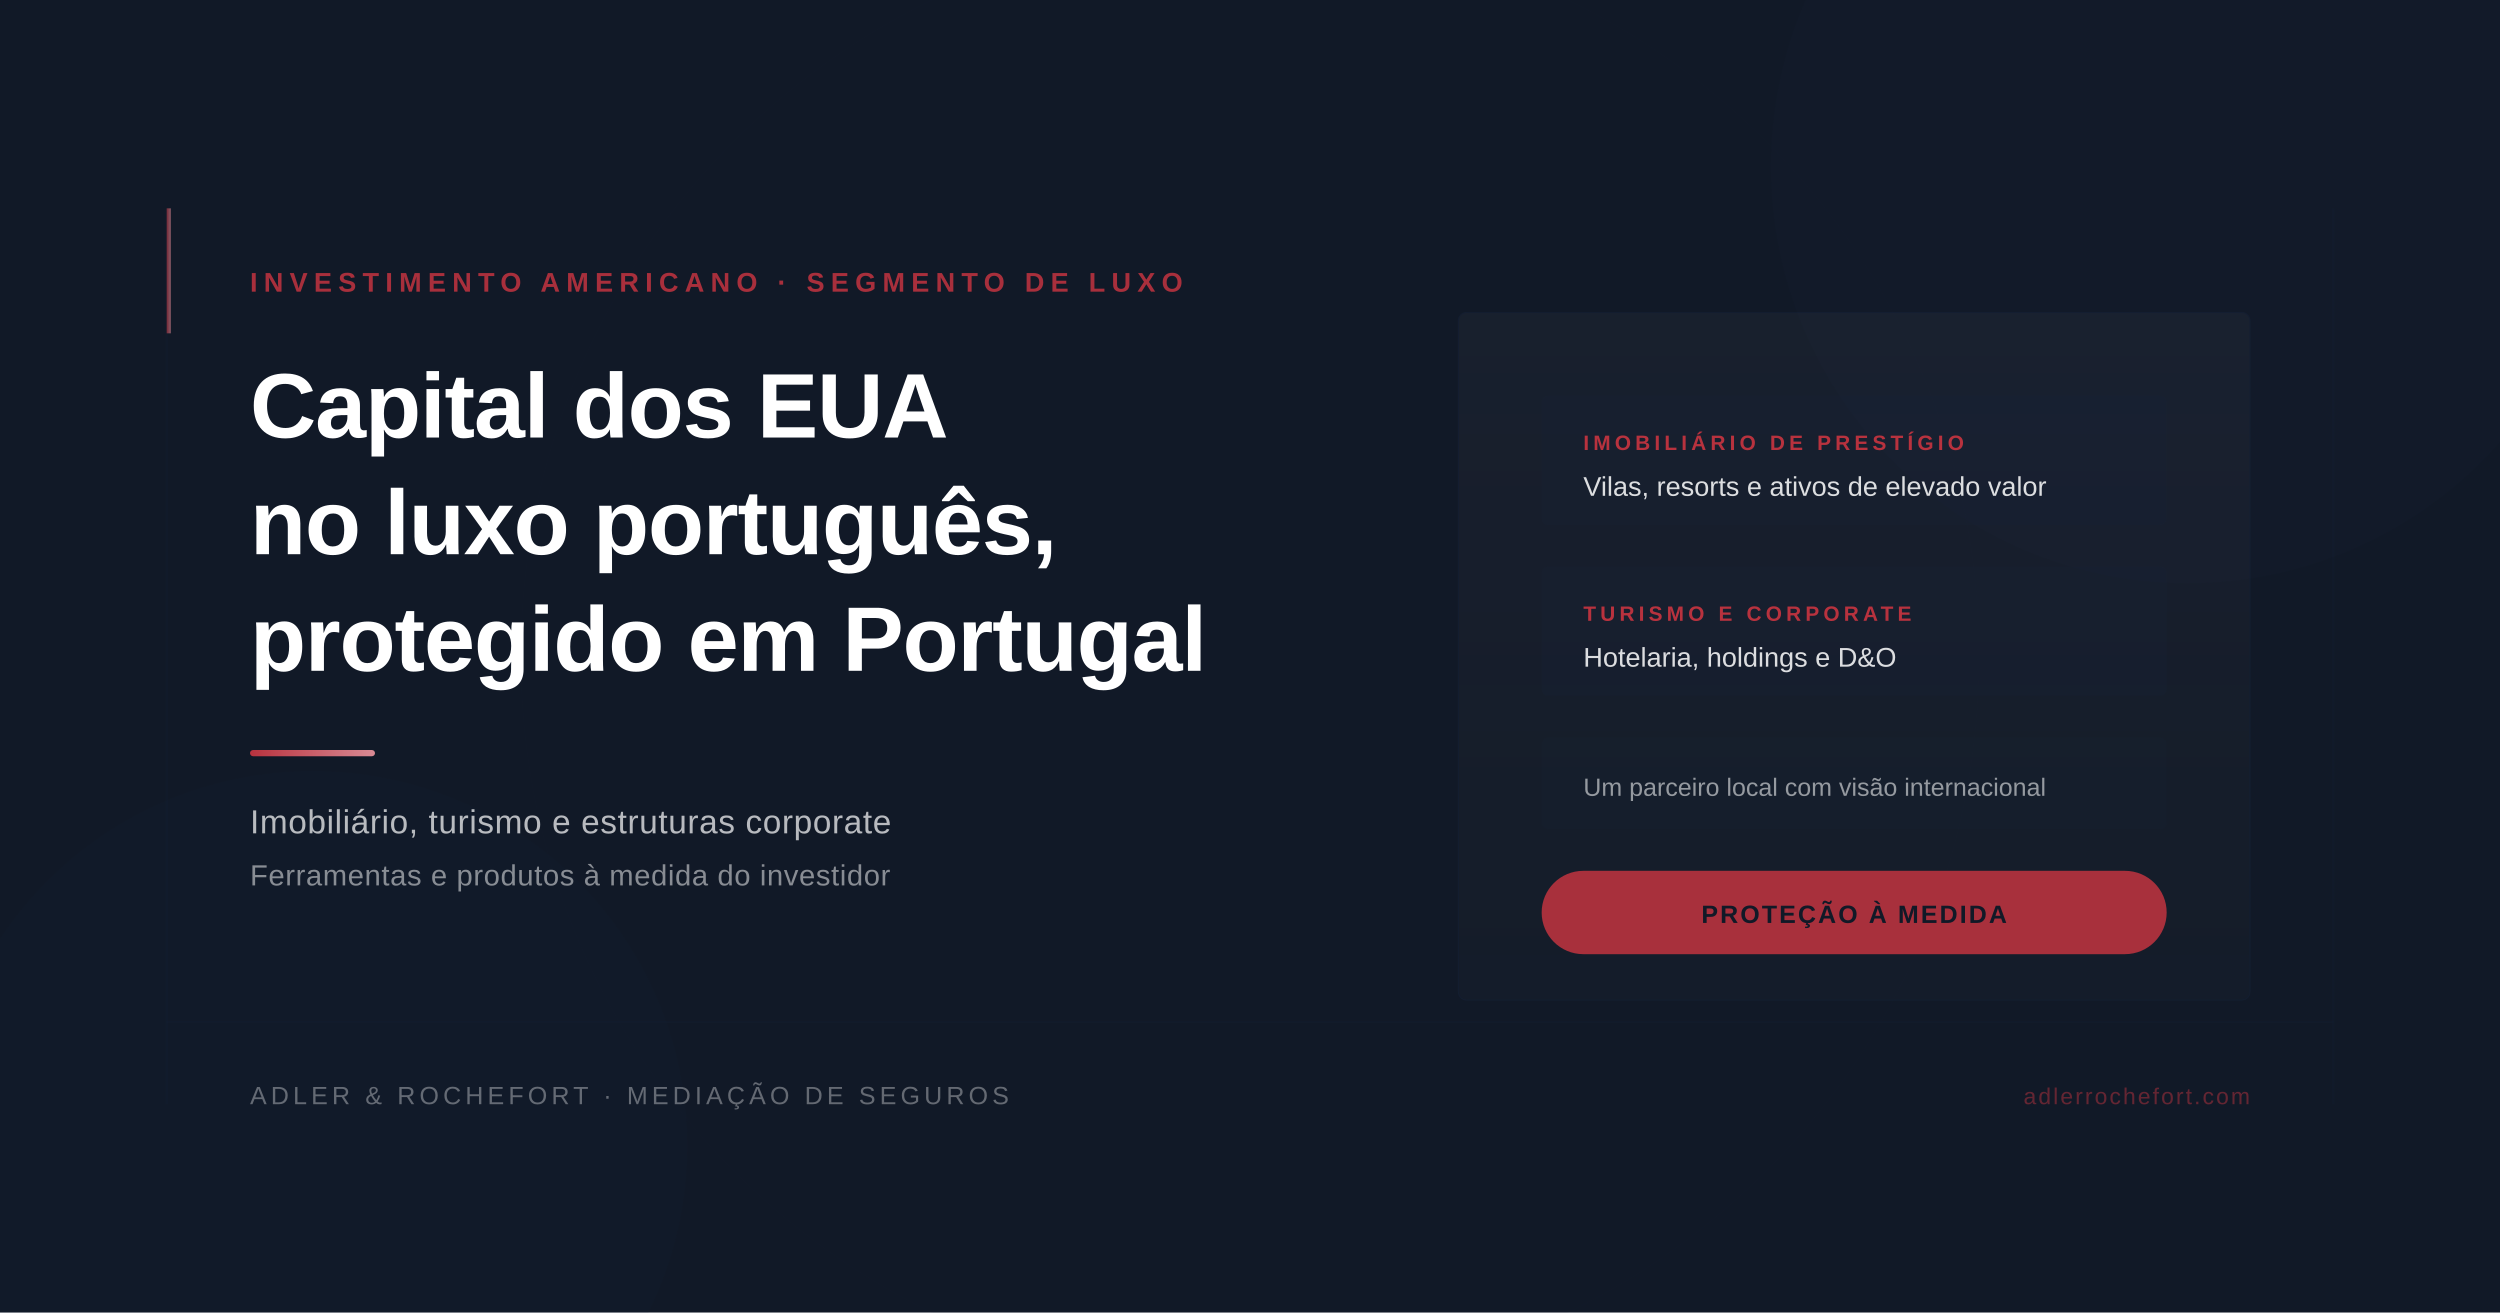
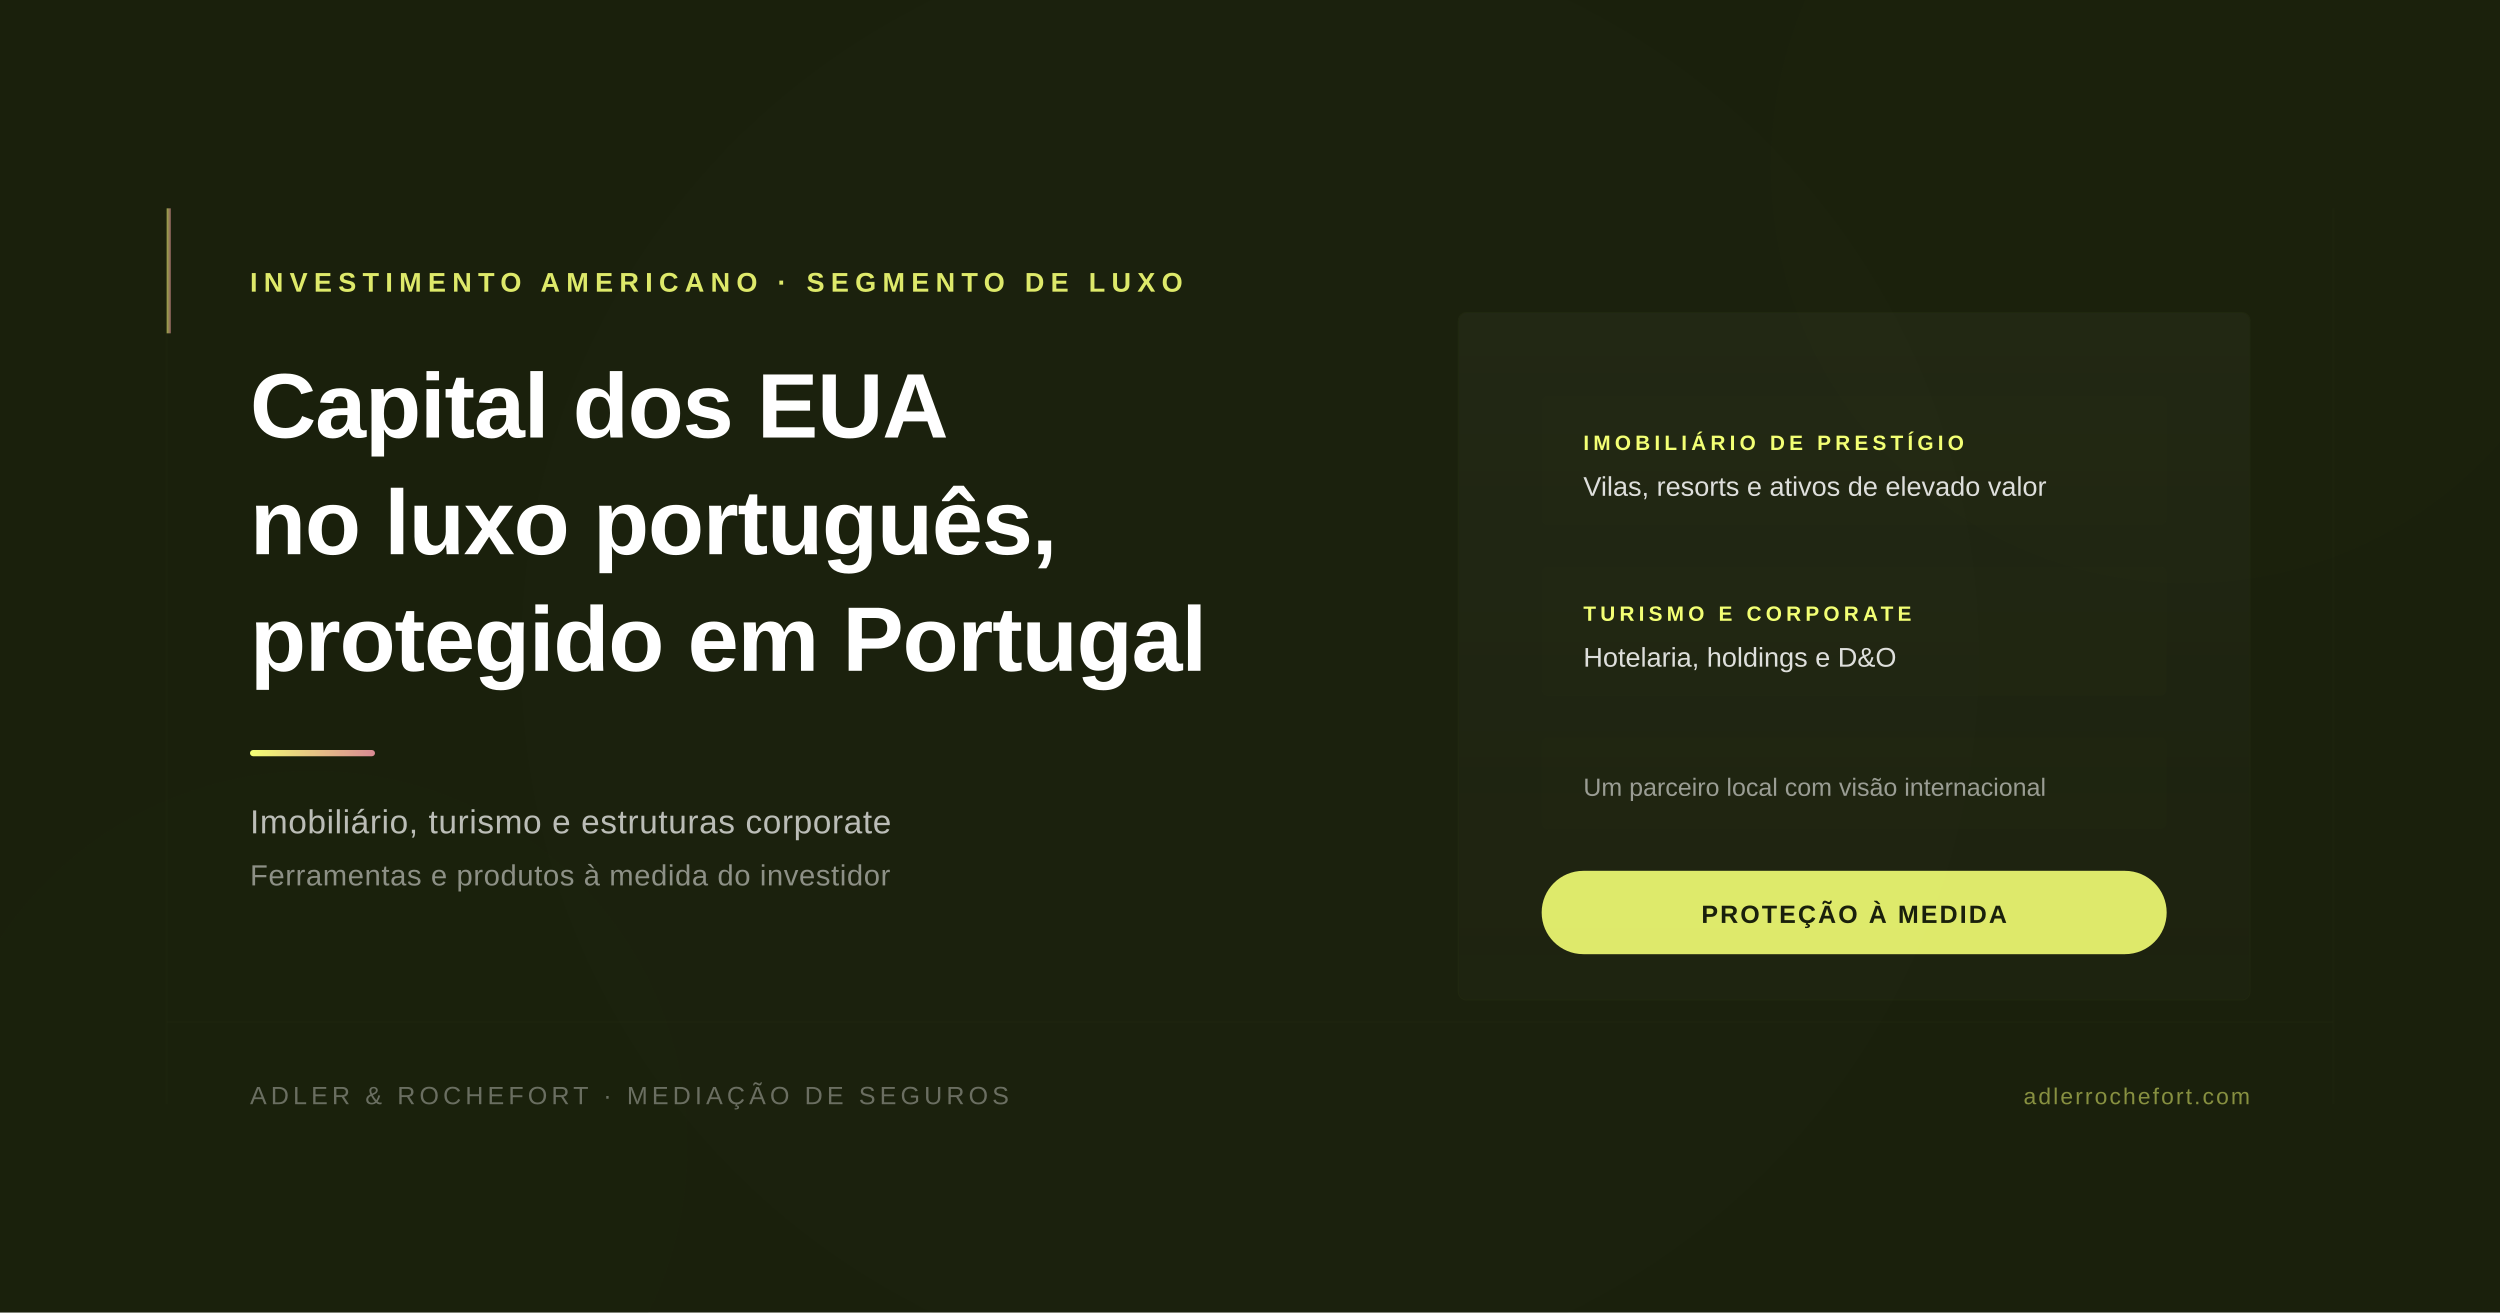
<svg xmlns="http://www.w3.org/2000/svg" viewBox="0 0 1200 630" width="1200" height="630">
  <defs>
    <linearGradient id="bg" x1="0%" y1="0%" x2="100%" y2="100%">
-       <stop offset="0%" style="stop-color:#111927;stop-opacity:1" />
-       <stop offset="100%" style="stop-color:#111927;stop-opacity:1" />
+       <stop offset="0%" style="stop-color:#1A200C;stop-opacity:1" />
+       <stop offset="100%" style="stop-color:#1A200C;stop-opacity:1" />
    </linearGradient>
    <linearGradient id="accent" x1="0%" y1="0%" x2="100%" y2="0%">
-       <stop offset="0%" style="stop-color:#B8323E;stop-opacity:1" />
+       <stop offset="0%" style="stop-color:#F3FF74;stop-opacity:1" />
      <stop offset="100%" style="stop-color:#D98A94;stop-opacity:1" />
    </linearGradient>
    <linearGradient id="cardBg" x1="0%" y1="0%" x2="0%" y2="100%">
      <stop offset="0%" style="stop-color:#F5F1E8;stop-opacity:0.08" />
      <stop offset="100%" style="stop-color:#F5F1E8;stop-opacity:0.03" />
    </linearGradient>
  </defs>
  <rect width="1200" height="630" fill="url(#bg)" />
-   <circle cx="1050" cy="80" r="200" fill="#17243D" opacity="0.08" />
-   <circle cx="150" cy="550" r="180" fill="#17243D" opacity="0.06" />
-   <circle cx="600" cy="315" r="350" fill="#17243D" opacity="0.04" />
-   <line x1="80" y1="100" x2="80" y2="530" stroke="#17243D" stroke-width="1" opacity="0.15" />
-   <line x1="1120" y1="100" x2="1120" y2="530" stroke="#17243D" stroke-width="1" opacity="0.15" />
+   <circle cx="1050" cy="80" r="200" fill="#283113" opacity="0.08" />
+   <circle cx="150" cy="550" r="180" fill="#283113" opacity="0.06" />
+   <circle cx="600" cy="315" r="350" fill="#283113" opacity="0.04" />
+   <line x1="80" y1="100" x2="80" y2="530" stroke="#283113" stroke-width="1" opacity="0.15" />
+   <line x1="1120" y1="100" x2="1120" y2="530" stroke="#283113" stroke-width="1" opacity="0.15" />
  <rect x="80" y="100" width="2" height="60" fill="url(#accent)" opacity="0.6" />
-   <text x="120" y="140" font-family="'Montserrat', 'Segoe UI', Arial, sans-serif" font-size="13" font-weight="700" letter-spacing="3" fill="#B8323E" opacity="0.9">INVESTIMENTO AMERICANO · SEGMENTO DE LUXO</text>
+   <text x="120" y="140" font-family="'Montserrat', 'Segoe UI', Arial, sans-serif" font-size="13" font-weight="700" letter-spacing="3" fill="#F3FF74" opacity="0.9">INVESTIMENTO AMERICANO · SEGMENTO DE LUXO</text>
  <text x="120" y="210" font-family="'Montserrat', 'Segoe UI', Arial, sans-serif" font-size="44" font-weight="700" fill="#FFFFFF" letter-spacing="-0.5">
    <tspan x="120" dy="0">Capital dos EUA</tspan>
    <tspan x="120" dy="56">no luxo português,</tspan>
    <tspan x="120" dy="56">protegido em Portugal</tspan>
  </text>
  <rect x="120" y="360" width="60" height="3" fill="url(#accent)" rx="1.5" />
  <text x="120" y="400" font-family="'Montserrat', 'Segoe UI', Arial, sans-serif" font-size="16" fill="#FFFFFF" opacity="0.7" letter-spacing="0.3">
    <tspan x="120" dy="0">Imobiliário, turismo e estruturas corporate</tspan>
  </text>
  <text x="120" y="425" font-family="'Montserrat', 'Segoe UI', Arial, sans-serif" font-size="14" fill="#FFFFFF" opacity="0.5" letter-spacing="0.3">
    <tspan x="120" dy="0">Ferramentas e produtos à medida do investidor</tspan>
  </text>
  <g transform="translate(700, 150)">
-     <rect x="0" y="0" width="380" height="330" rx="4" fill="url(#cardBg)" stroke="#17243D" stroke-width="0.5" opacity="0.4" />
+     <rect x="0" y="0" width="380" height="330" rx="4" fill="url(#cardBg)" stroke="#283113" stroke-width="0.5" opacity="0.4" />
    <g transform="translate(40, 40)">
-       <rect width="300" height="62" rx="3" fill="#17243D" opacity="0.15" />
-       <text x="20" y="26" font-family="'Montserrat', 'Segoe UI', Arial, sans-serif" font-size="10" font-weight="600" fill="#B8323E" letter-spacing="2">IMOBILIÁRIO DE PRESTÍGIO</text>
+       <rect width="300" height="62" rx="3" fill="#283113" opacity="0.15" />
+       <text x="20" y="26" font-family="'Montserrat', 'Segoe UI', Arial, sans-serif" font-size="10" font-weight="600" fill="#F3FF74" letter-spacing="2">IMOBILIÁRIO DE PRESTÍGIO</text>
      <text x="20" y="48" font-family="'Montserrat', 'Segoe UI', Arial, sans-serif" font-size="13" font-weight="500" fill="#FFFFFF" opacity="0.85">Vilas, resorts e ativos de elevado valor</text>
    </g>
    <g transform="translate(40, 122)">
-       <rect width="300" height="62" rx="3" fill="#17243D" opacity="0.15" />
-       <text x="20" y="26" font-family="'Montserrat', 'Segoe UI', Arial, sans-serif" font-size="10" font-weight="600" fill="#B8323E" letter-spacing="2">TURISMO E CORPORATE</text>
+       <rect width="300" height="62" rx="3" fill="#283113" opacity="0.15" />
+       <text x="20" y="26" font-family="'Montserrat', 'Segoe UI', Arial, sans-serif" font-size="10" font-weight="600" fill="#F3FF74" letter-spacing="2">TURISMO E CORPORATE</text>
      <text x="20" y="48" font-family="'Montserrat', 'Segoe UI', Arial, sans-serif" font-size="13" font-weight="500" fill="#FFFFFF" opacity="0.85">Hotelaria, holdings e D&amp;O</text>
    </g>
    <g transform="translate(40, 204)">
-       <rect width="300" height="44" rx="3" fill="#17243D" opacity="0.10" />
+       <rect width="300" height="44" rx="3" fill="#283113" opacity="0.10" />
      <text x="20" y="28" font-family="'Montserrat', 'Segoe UI', Arial, sans-serif" font-size="12" font-weight="400" fill="#FFFFFF" opacity="0.55">Um parceiro local com visão internacional</text>
    </g>
    <g transform="translate(40, 268)">
-       <rect width="300" height="40" rx="20" fill="#B8323E" opacity="0.9" />
-       <text x="150" y="25" font-family="'Montserrat', 'Segoe UI', Arial, sans-serif" font-size="12" font-weight="700" fill="#111927" text-anchor="middle" letter-spacing="1">PROTEÇÃO À MEDIDA</text>
+       <rect width="300" height="40" rx="20" fill="#F3FF74" opacity="0.9" />
+       <text x="150" y="25" font-family="'Montserrat', 'Segoe UI', Arial, sans-serif" font-size="12" font-weight="700" fill="#1A200C" text-anchor="middle" letter-spacing="1">PROTEÇÃO À MEDIDA</text>
    </g>
  </g>
-   <rect x="80" y="490" width="1040" height="1" fill="#17243D" opacity="0.15" />
+   <rect x="80" y="490" width="1040" height="1" fill="#283113" opacity="0.15" />
  <text x="120" y="530" font-family="'Montserrat', 'Segoe UI', Arial, sans-serif" font-size="12" fill="#FFFFFF" opacity="0.35" letter-spacing="2">ADLER &amp; ROCHEFORT · MEDIAÇÃO DE SEGUROS</text>
-   <text x="1080" y="530" font-family="'Montserrat', 'Segoe UI', Arial, sans-serif" font-size="11" fill="#B8323E" opacity="0.5" letter-spacing="1" text-anchor="end">adlerrochefort.com</text>
+   <text x="1080" y="530" font-family="'Montserrat', 'Segoe UI', Arial, sans-serif" font-size="11" fill="#F3FF74" opacity="0.5" letter-spacing="1" text-anchor="end">adlerrochefort.com</text>
</svg>
